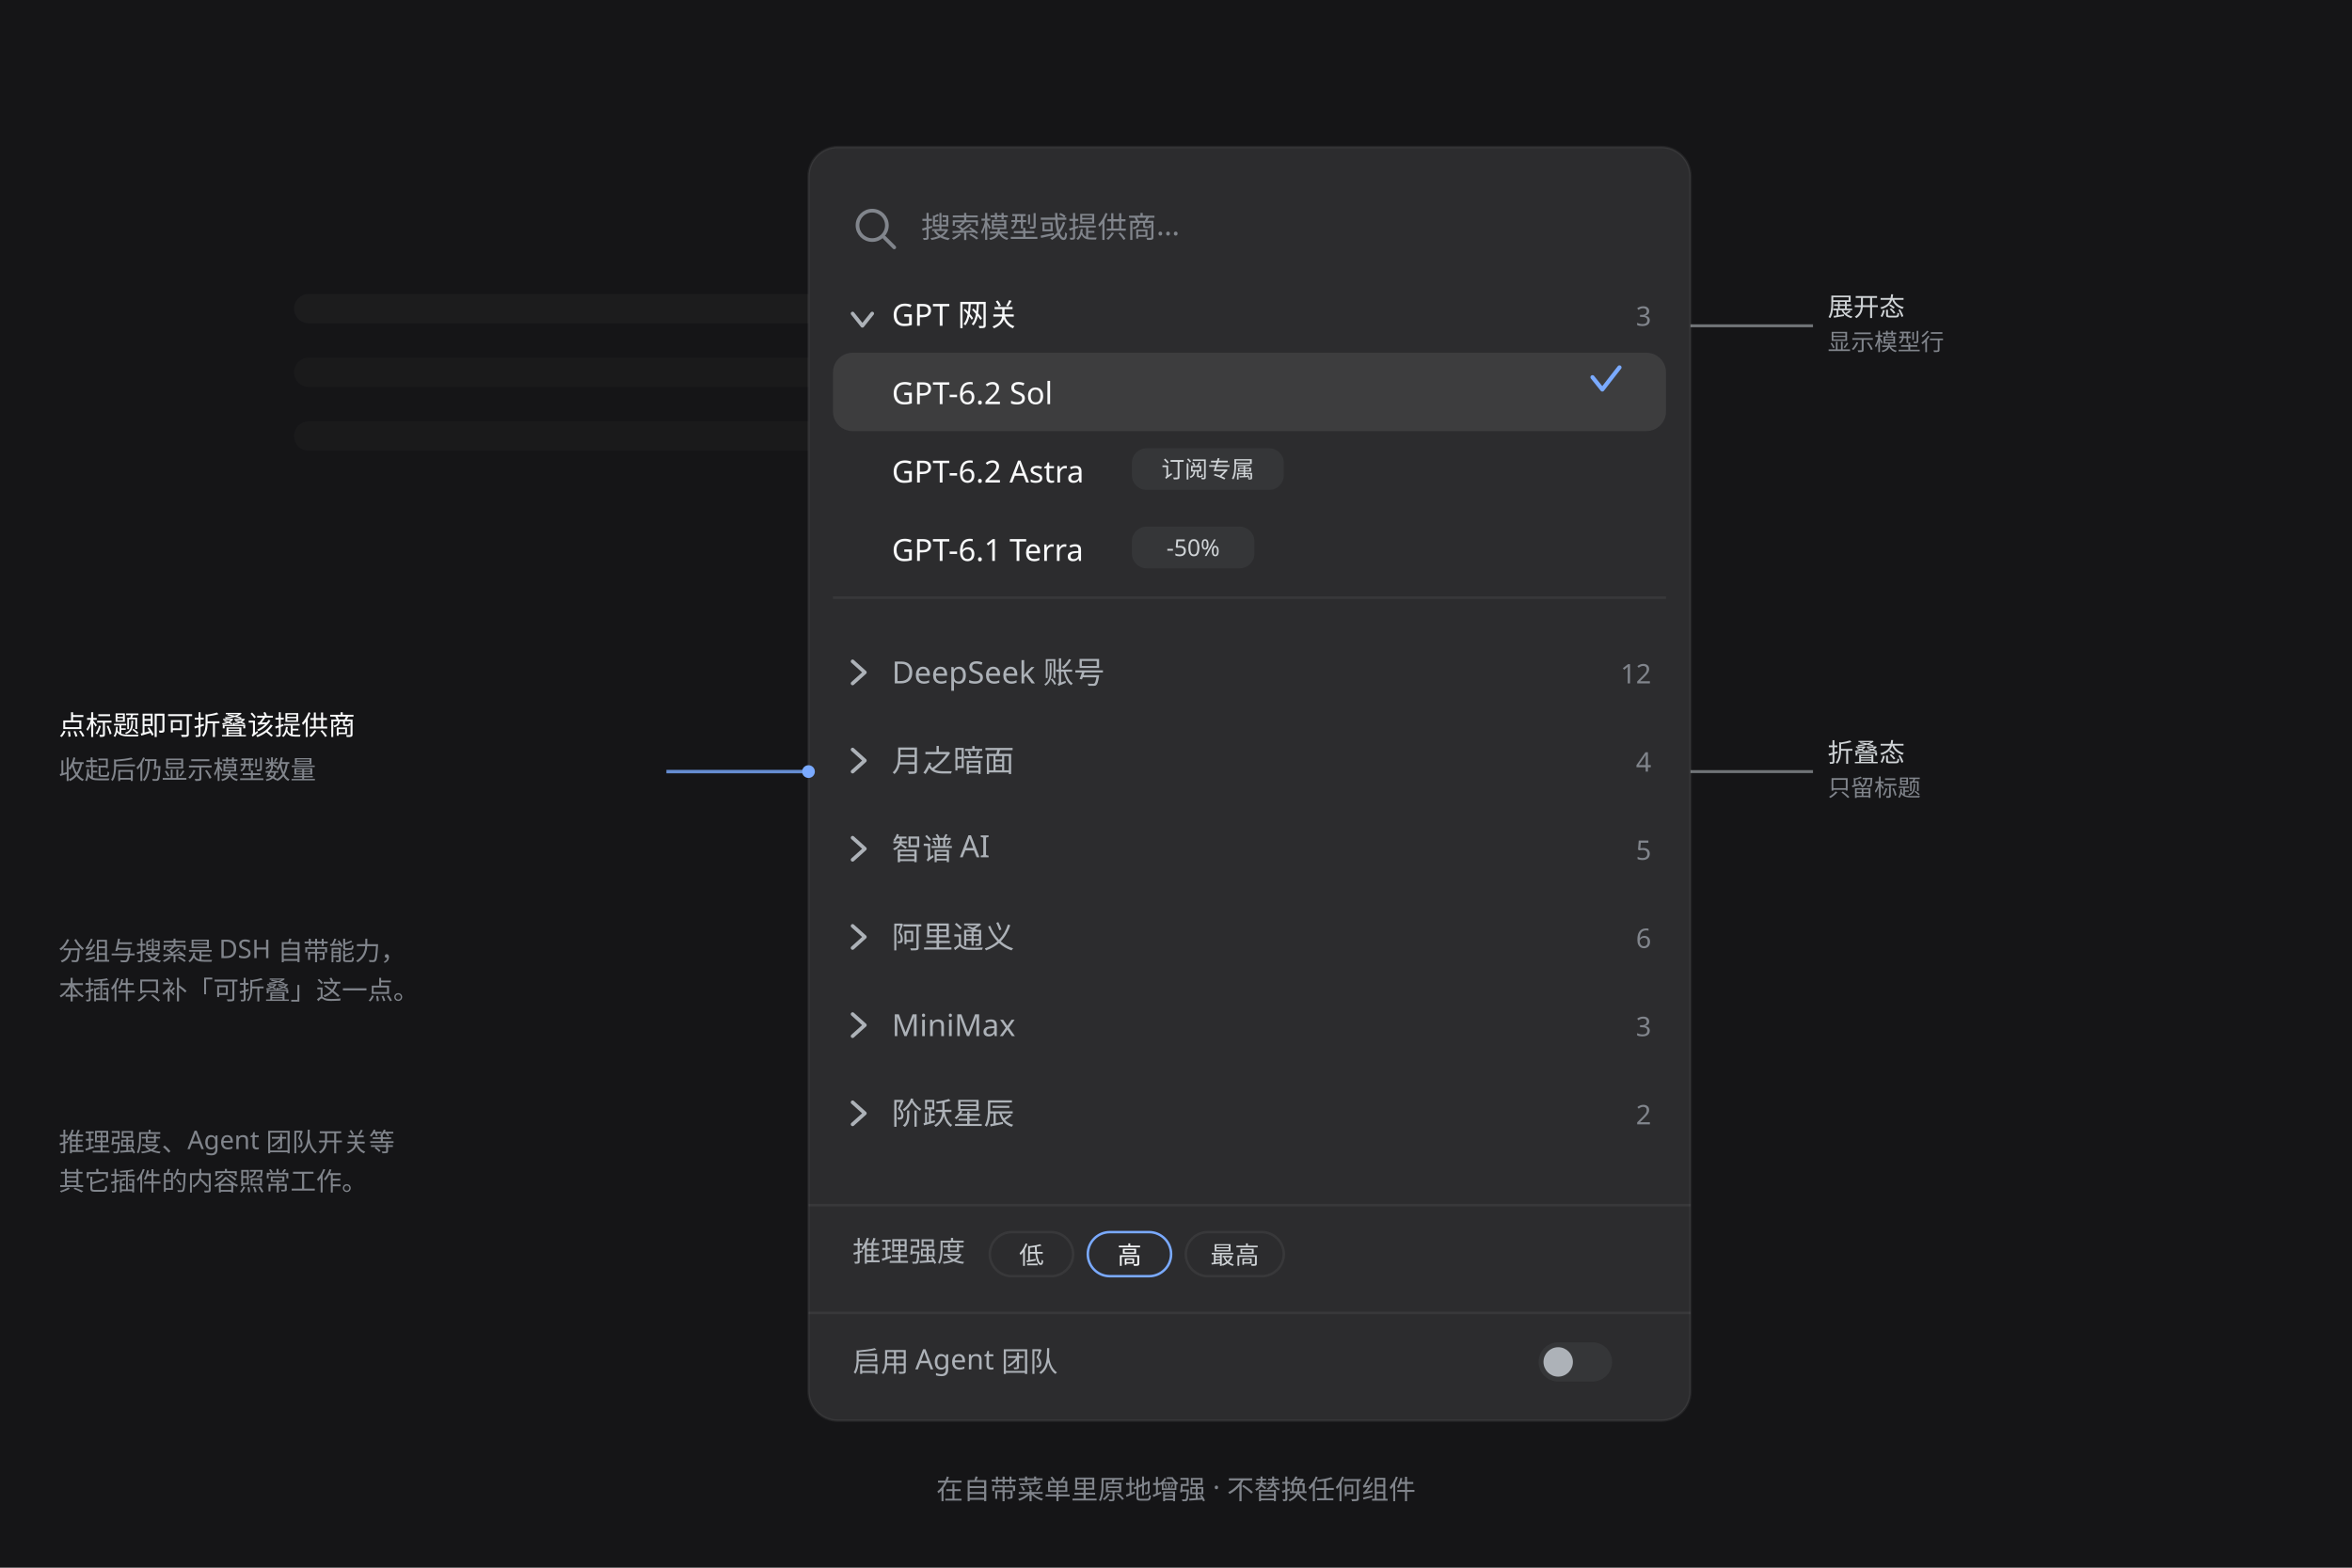
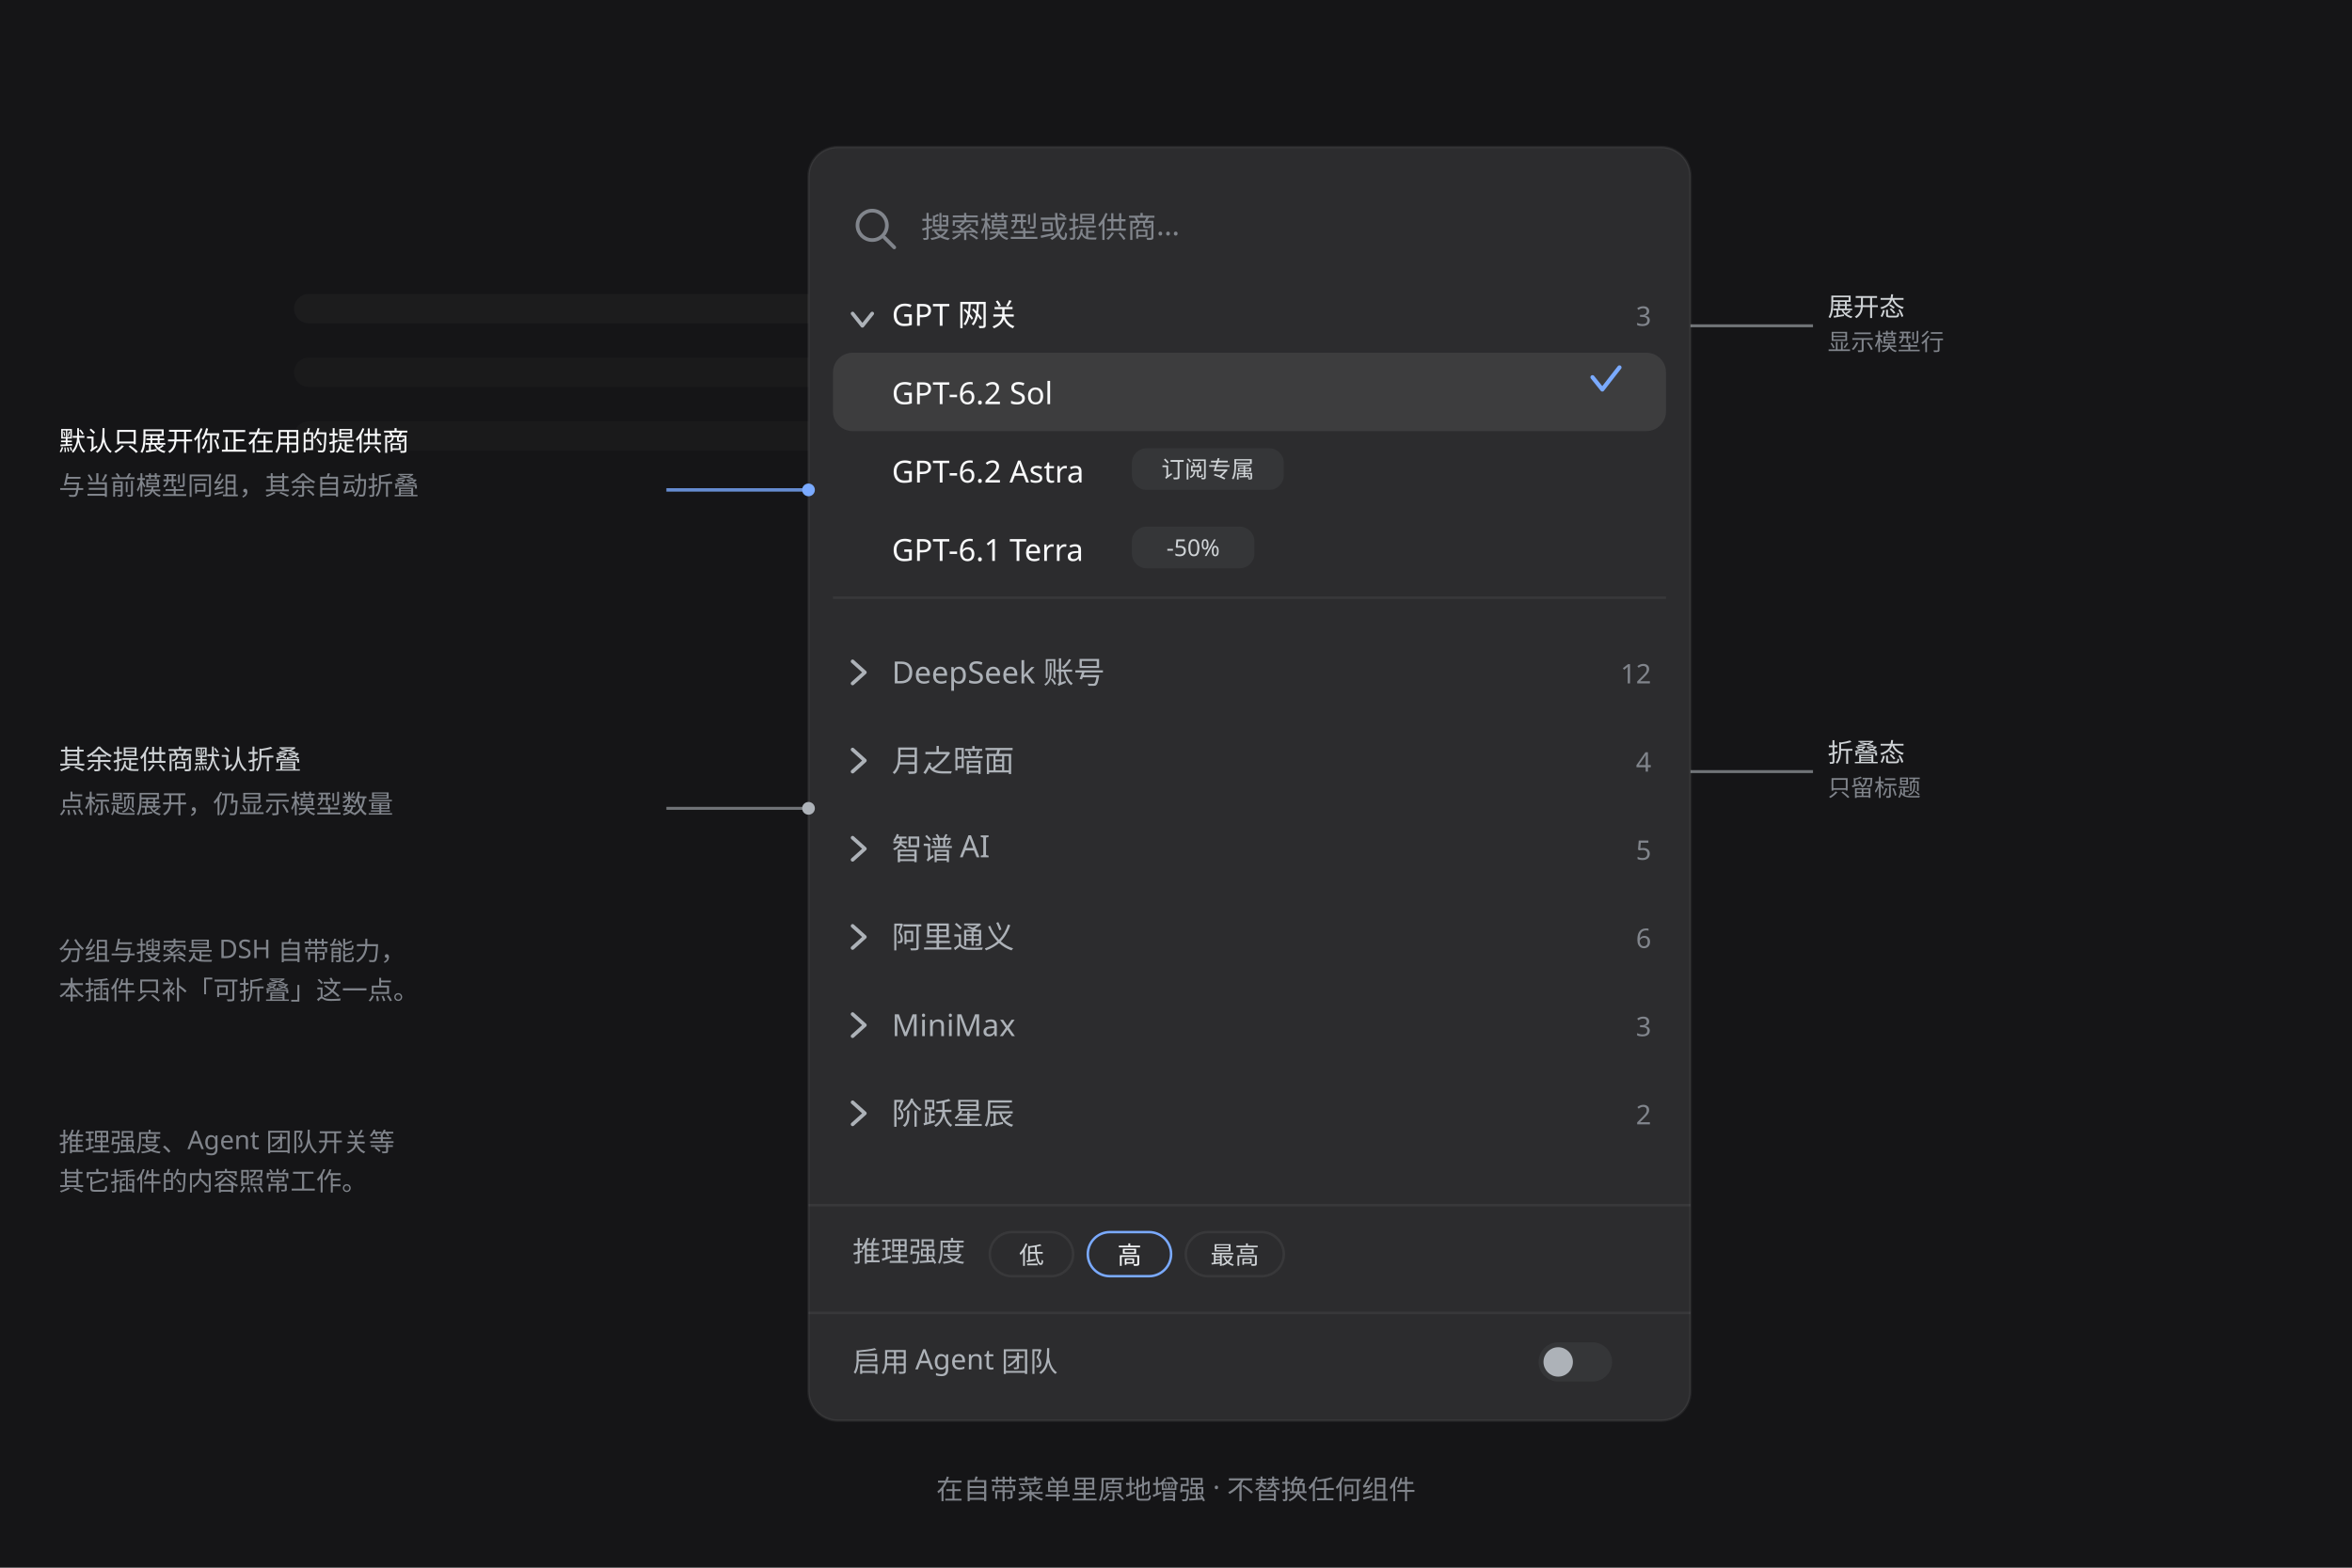
<svg xmlns="http://www.w3.org/2000/svg" width="960" height="640" viewBox="0 0 960 640" role="img" aria-label="DSH 自带的模型菜单里，提供商标题可点击折叠：展开的 GPT 网关显示三个模型，其余提供商收起并显示模型数量">
  <defs>
    <clipPath id="menuClip">
      <rect x="330" y="60" width="360" height="520" rx="12" />
    </clipPath>
  </defs>
  <rect width="960" height="640" fill="rgb(21,21,23)" />
  <g opacity="0.20">
    <rect x="120" y="120" width="300" height="12" rx="6" fill="rgb(53,54,56)" />
    <rect x="120" y="146" width="380" height="12" rx="6" fill="rgb(44,44,46)" />
    <rect x="120" y="172" width="240" height="12" rx="6" fill="rgb(44,44,46)" />
  </g>
  <g clip-path="url(#menuClip)">
    <rect x="330" y="60" width="360" height="520" fill="rgb(44,44,46)" />
    <g>
      <circle cx="356" cy="92" r="6" fill="none" stroke="rgb(129,133,140)" stroke-width="1.5" />
      <path d="M361 97 L365 101" stroke="rgb(129,133,140)" stroke-width="1.5" stroke-linecap="round" />
      <text x="376" y="97" font-family="Microsoft YaHei, PingFang SC, Segoe UI, sans-serif" font-size="12" fill="rgb(129,133,140)">搜索模型或提供商…</text>
    </g>
    <g>
      <path d="M348 128 L352 133 L356 128" fill="none" stroke="rgb(173,178,184)" stroke-width="1.5" stroke-linecap="round" stroke-linejoin="round" />
      <text x="364" y="133" font-family="Microsoft YaHei, PingFang SC, Segoe UI, sans-serif" font-size="12.5" font-weight="500" fill="rgb(249,250,251)">GPT 网关</text>
      <text x="674" y="133" text-anchor="end" font-family="Microsoft YaHei, PingFang SC, Segoe UI, sans-serif" font-size="11" fill="rgb(129,133,140)">3</text>
    </g>
    <rect x="340" y="144" width="340" height="32" rx="8" fill="rgb(255,255,255)" fill-opacity="0.08" />
    <text x="364" y="165" font-family="Microsoft YaHei, PingFang SC, Segoe UI, sans-serif" font-size="12.5" font-weight="500" fill="rgb(249,250,251)">GPT-6.2 Sol</text>
    <path d="M650 154 L654 159 L661 150" fill="none" stroke="rgb(122,170,255)" stroke-width="1.7" stroke-linecap="round" stroke-linejoin="round" />
    <text x="364" y="197" font-family="Microsoft YaHei, PingFang SC, Segoe UI, sans-serif" font-size="12.5" fill="rgb(249,250,251)">GPT-6.2 Astra</text>
    <rect x="462" y="183" width="62" height="17" rx="6" fill="rgb(53,54,56)" />
    <text x="493" y="195" text-anchor="middle" font-family="Microsoft YaHei, PingFang SC, Segoe UI, sans-serif" font-size="9.5" font-weight="500" fill="rgb(207,211,214)">订阅专属</text>
    <text x="364" y="229" font-family="Microsoft YaHei, PingFang SC, Segoe UI, sans-serif" font-size="12.5" fill="rgb(249,250,251)">GPT-6.1 Terra</text>
    <rect x="462" y="215" width="50" height="17" rx="6" fill="rgb(53,54,56)" />
    <text x="487" y="227" text-anchor="middle" font-family="Microsoft YaHei, PingFang SC, Segoe UI, sans-serif" font-size="9.5" font-weight="500" fill="rgb(207,211,214)">-50%</text>
    <line x1="340" y1="244" x2="680" y2="244" stroke="rgb(255,255,255)" stroke-opacity="0.06" />
    <g>
      <path d="M348 270 L353 274.5 L348 279" fill="none" stroke="rgb(173,178,184)" stroke-width="1.5" stroke-linecap="round" stroke-linejoin="round" />
      <text x="364" y="279" font-family="Microsoft YaHei, PingFang SC, Segoe UI, sans-serif" font-size="12.5" font-weight="500" fill="rgb(173,178,184)">DeepSeek 账号</text>
      <text x="674" y="279" text-anchor="end" font-family="Microsoft YaHei, PingFang SC, Segoe UI, sans-serif" font-size="11" fill="rgb(129,133,140)">12</text>
    </g>
    <g>
      <path d="M348 306 L353 310.5 L348 315" fill="none" stroke="rgb(173,178,184)" stroke-width="1.5" stroke-linecap="round" stroke-linejoin="round" />
      <text x="364" y="315" font-family="Microsoft YaHei, PingFang SC, Segoe UI, sans-serif" font-size="12.5" font-weight="500" fill="rgb(173,178,184)">月之暗面</text>
      <text x="674" y="315" text-anchor="end" font-family="Microsoft YaHei, PingFang SC, Segoe UI, sans-serif" font-size="11" fill="rgb(129,133,140)">4</text>
    </g>
    <g>
      <path d="M348 342 L353 346.5 L348 351" fill="none" stroke="rgb(173,178,184)" stroke-width="1.5" stroke-linecap="round" stroke-linejoin="round" />
      <text x="364" y="351" font-family="Microsoft YaHei, PingFang SC, Segoe UI, sans-serif" font-size="12.5" font-weight="500" fill="rgb(173,178,184)">智谱 AI</text>
      <text x="674" y="351" text-anchor="end" font-family="Microsoft YaHei, PingFang SC, Segoe UI, sans-serif" font-size="11" fill="rgb(129,133,140)">5</text>
    </g>
    <g>
      <path d="M348 378 L353 382.5 L348 387" fill="none" stroke="rgb(173,178,184)" stroke-width="1.5" stroke-linecap="round" stroke-linejoin="round" />
      <text x="364" y="387" font-family="Microsoft YaHei, PingFang SC, Segoe UI, sans-serif" font-size="12.5" font-weight="500" fill="rgb(173,178,184)">阿里通义</text>
      <text x="674" y="387" text-anchor="end" font-family="Microsoft YaHei, PingFang SC, Segoe UI, sans-serif" font-size="11" fill="rgb(129,133,140)">6</text>
    </g>
    <g>
      <path d="M348 414 L353 418.5 L348 423" fill="none" stroke="rgb(173,178,184)" stroke-width="1.5" stroke-linecap="round" stroke-linejoin="round" />
      <text x="364" y="423" font-family="Microsoft YaHei, PingFang SC, Segoe UI, sans-serif" font-size="12.5" font-weight="500" fill="rgb(173,178,184)">MiniMax</text>
      <text x="674" y="423" text-anchor="end" font-family="Microsoft YaHei, PingFang SC, Segoe UI, sans-serif" font-size="11" fill="rgb(129,133,140)">3</text>
    </g>
    <g>
      <path d="M348 450 L353 454.5 L348 459" fill="none" stroke="rgb(173,178,184)" stroke-width="1.5" stroke-linecap="round" stroke-linejoin="round" />
      <text x="364" y="459" font-family="Microsoft YaHei, PingFang SC, Segoe UI, sans-serif" font-size="12.5" font-weight="500" fill="rgb(173,178,184)">阶跃星辰</text>
      <text x="674" y="459" text-anchor="end" font-family="Microsoft YaHei, PingFang SC, Segoe UI, sans-serif" font-size="11" fill="rgb(129,133,140)">2</text>
    </g>
    <line x1="330" y1="492" x2="690" y2="492" stroke="rgb(255,255,255)" stroke-opacity="0.06" />
    <text x="348" y="515" font-family="Microsoft YaHei, PingFang SC, Segoe UI, sans-serif" font-size="11.5" fill="rgb(173,178,184)">推理强度</text>
    <rect x="404" y="503" width="34" height="18" rx="9" fill="none" stroke="rgb(255,255,255)" stroke-opacity="0.06" />
    <text x="421" y="516" text-anchor="middle" font-family="Microsoft YaHei, PingFang SC, Segoe UI, sans-serif" font-size="10" fill="rgb(207,211,214)">低</text>
    <rect x="444" y="503" width="34" height="18" rx="9" fill="none" stroke="rgb(122,170,255)" />
    <text x="461" y="516" text-anchor="middle" font-family="Microsoft YaHei, PingFang SC, Segoe UI, sans-serif" font-size="10" fill="rgb(249,250,251)">高</text>
    <rect x="484" y="503" width="40" height="18" rx="9" fill="none" stroke="rgb(255,255,255)" stroke-opacity="0.06" />
    <text x="504" y="516" text-anchor="middle" font-family="Microsoft YaHei, PingFang SC, Segoe UI, sans-serif" font-size="10" fill="rgb(207,211,214)">最高</text>
    <line x1="330" y1="536" x2="690" y2="536" stroke="rgb(255,255,255)" stroke-opacity="0.06" />
    <text x="348" y="560" font-family="Microsoft YaHei, PingFang SC, Segoe UI, sans-serif" font-size="11.5" fill="rgb(173,178,184)">启用 Agent 团队</text>
    <rect x="628" y="548" width="30" height="16" rx="8" fill="rgb(53,54,56)" />
    <circle cx="636" cy="556" r="6" fill="rgb(173,178,184)" />
  </g>
  <rect x="330" y="60" width="360" height="520" rx="12" fill="none" stroke="rgb(255,255,255)" stroke-opacity="0.06" />
  <g>
-     <line x1="330" y1="315" x2="272" y2="315" stroke="rgb(122,170,255)" stroke-width="1.4" stroke-opacity="0.8" />
-     <circle cx="330" cy="315" r="2.6" fill="rgb(122,170,255)" />
-     <text x="24" y="300" font-family="Microsoft YaHei, PingFang SC, Segoe UI, sans-serif" font-size="11" fill="rgb(249,250,251)">点标题即可折叠该提供商</text>
-     <text x="24" y="318" font-family="Microsoft YaHei, PingFang SC, Segoe UI, sans-serif" font-size="10.5" fill="rgb(129,133,140)">收起后仍显示模型数量</text>
+     <line x1="330" y1="200" x2="272" y2="200" stroke="rgb(122,170,255)" stroke-width="1.4" stroke-opacity="0.8" />
+     <circle cx="330" cy="200" r="2.6" fill="rgb(122,170,255)" />
+     <text x="24" y="184" font-family="Microsoft YaHei, PingFang SC, Segoe UI, sans-serif" font-size="11" fill="rgb(249,250,251)">默认只展开你正在用的提供商</text>
+     <text x="24" y="202" font-family="Microsoft YaHei, PingFang SC, Segoe UI, sans-serif" font-size="10.5" fill="rgb(129,133,140)">与当前模型同组，其余自动折叠</text>
+   </g>
+   <g>
+     <line x1="330" y1="330" x2="272" y2="330" stroke="rgb(173,178,184)" stroke-width="1.2" stroke-opacity="0.6" />
+     <circle cx="330" cy="330" r="2.6" fill="rgb(173,178,184)" />
+     <text x="24" y="314" font-family="Microsoft YaHei, PingFang SC, Segoe UI, sans-serif" font-size="11" fill="rgb(207,211,214)">其余提供商默认折叠</text>
+     <text x="24" y="332" font-family="Microsoft YaHei, PingFang SC, Segoe UI, sans-serif" font-size="10.5" fill="rgb(129,133,140)">点标题展开，仍显示模型数量</text>
  </g>
  <g>
    <line x1="690" y1="133" x2="740" y2="133" stroke="rgb(173,178,184)" stroke-width="1.2" stroke-opacity="0.6" />
    <text x="746" y="129" font-family="Microsoft YaHei, PingFang SC, Segoe UI, sans-serif" font-size="10.5" fill="rgb(207,211,214)">展开态</text>
    <text x="746" y="143" font-family="Microsoft YaHei, PingFang SC, Segoe UI, sans-serif" font-size="9.5" fill="rgb(129,133,140)">显示模型行</text>
    <line x1="690" y1="315" x2="740" y2="315" stroke="rgb(173,178,184)" stroke-width="1.2" stroke-opacity="0.6" />
    <text x="746" y="311" font-family="Microsoft YaHei, PingFang SC, Segoe UI, sans-serif" font-size="10.5" fill="rgb(207,211,214)">折叠态</text>
    <text x="746" y="325" font-family="Microsoft YaHei, PingFang SC, Segoe UI, sans-serif" font-size="9.5" fill="rgb(129,133,140)">只留标题</text>
  </g>
  <g>
    <text x="24" y="392" font-family="Microsoft YaHei, PingFang SC, Segoe UI, sans-serif" font-size="10.5" fill="rgb(129,133,140)">分组与搜索是 DSH 自带能力，</text>
    <text x="24" y="408" font-family="Microsoft YaHei, PingFang SC, Segoe UI, sans-serif" font-size="10.5" fill="rgb(129,133,140)">本插件只补「可折叠」这一点。</text>
    <text x="24" y="470" font-family="Microsoft YaHei, PingFang SC, Segoe UI, sans-serif" font-size="10.5" fill="rgb(129,133,140)">推理强度、Agent 团队开关等</text>
    <text x="24" y="486" font-family="Microsoft YaHei, PingFang SC, Segoe UI, sans-serif" font-size="10.5" fill="rgb(129,133,140)">其它插件的内容照常工作。</text>
  </g>
  <text x="480" y="612" text-anchor="middle" font-family="Microsoft YaHei, PingFang SC, Segoe UI, sans-serif" font-size="11" fill="rgb(129,133,140)">
    在自带菜单里原地增强 · 不替换任何组件
  </text>
</svg>
